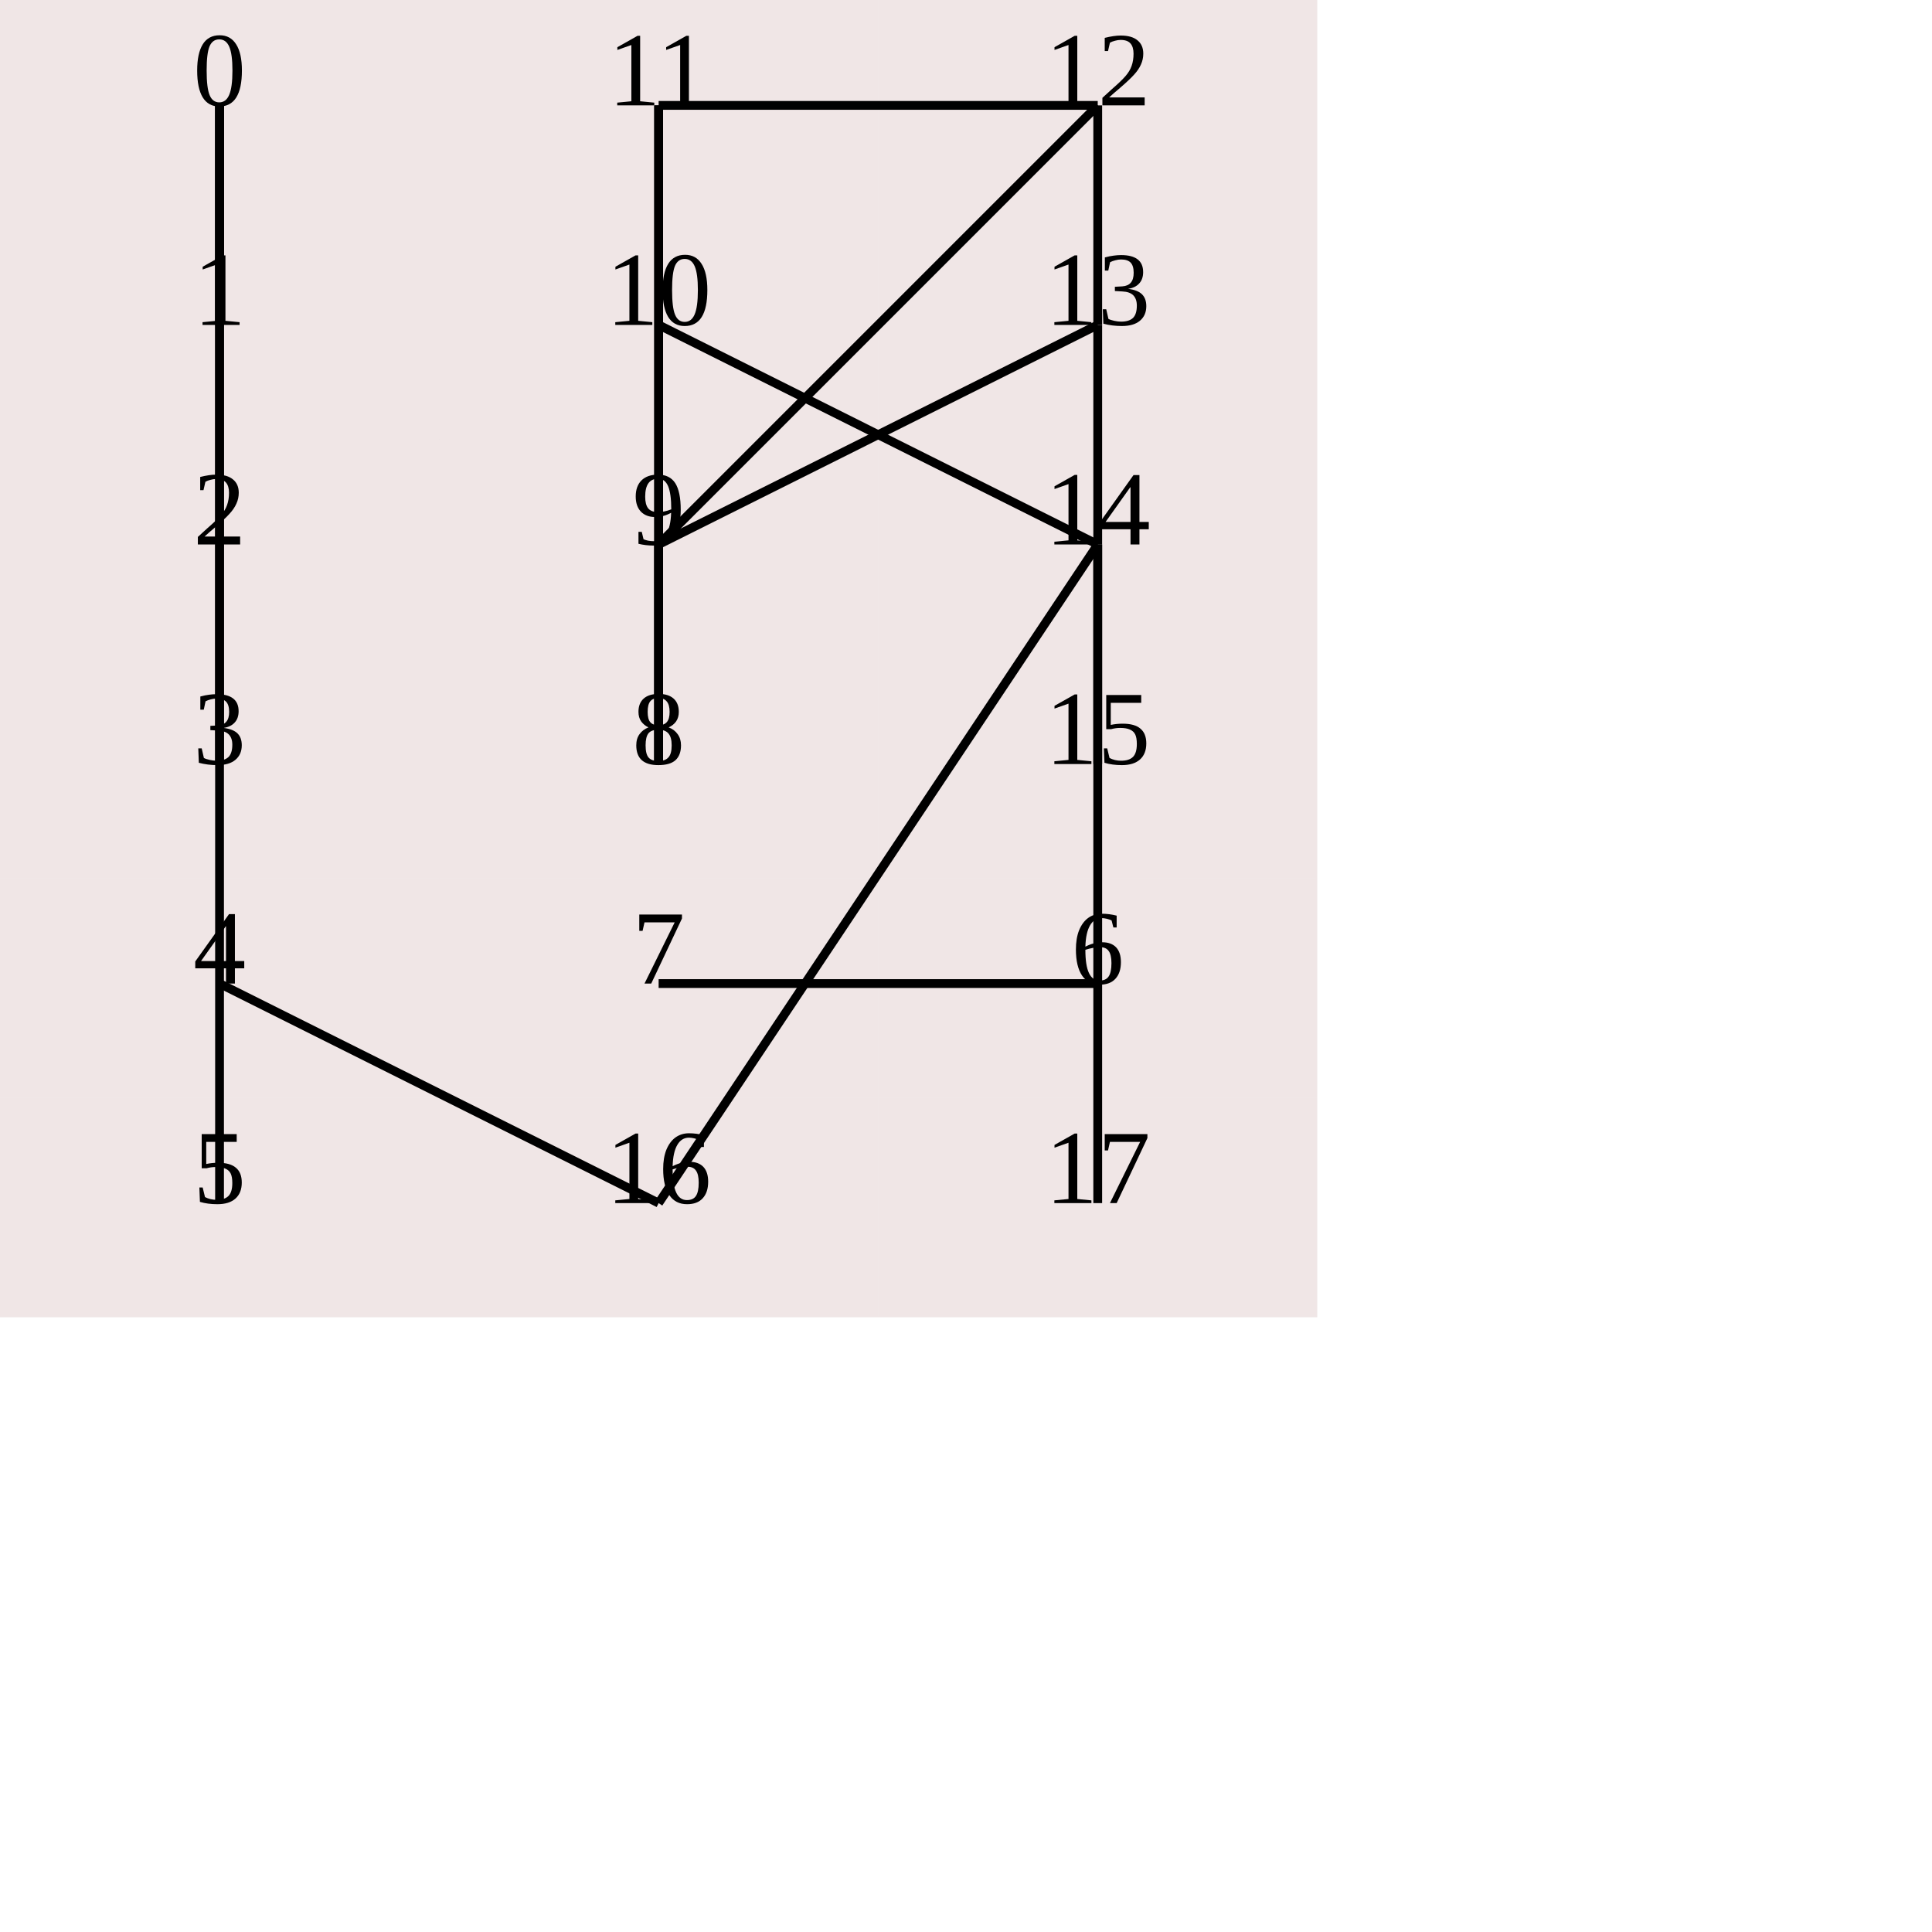
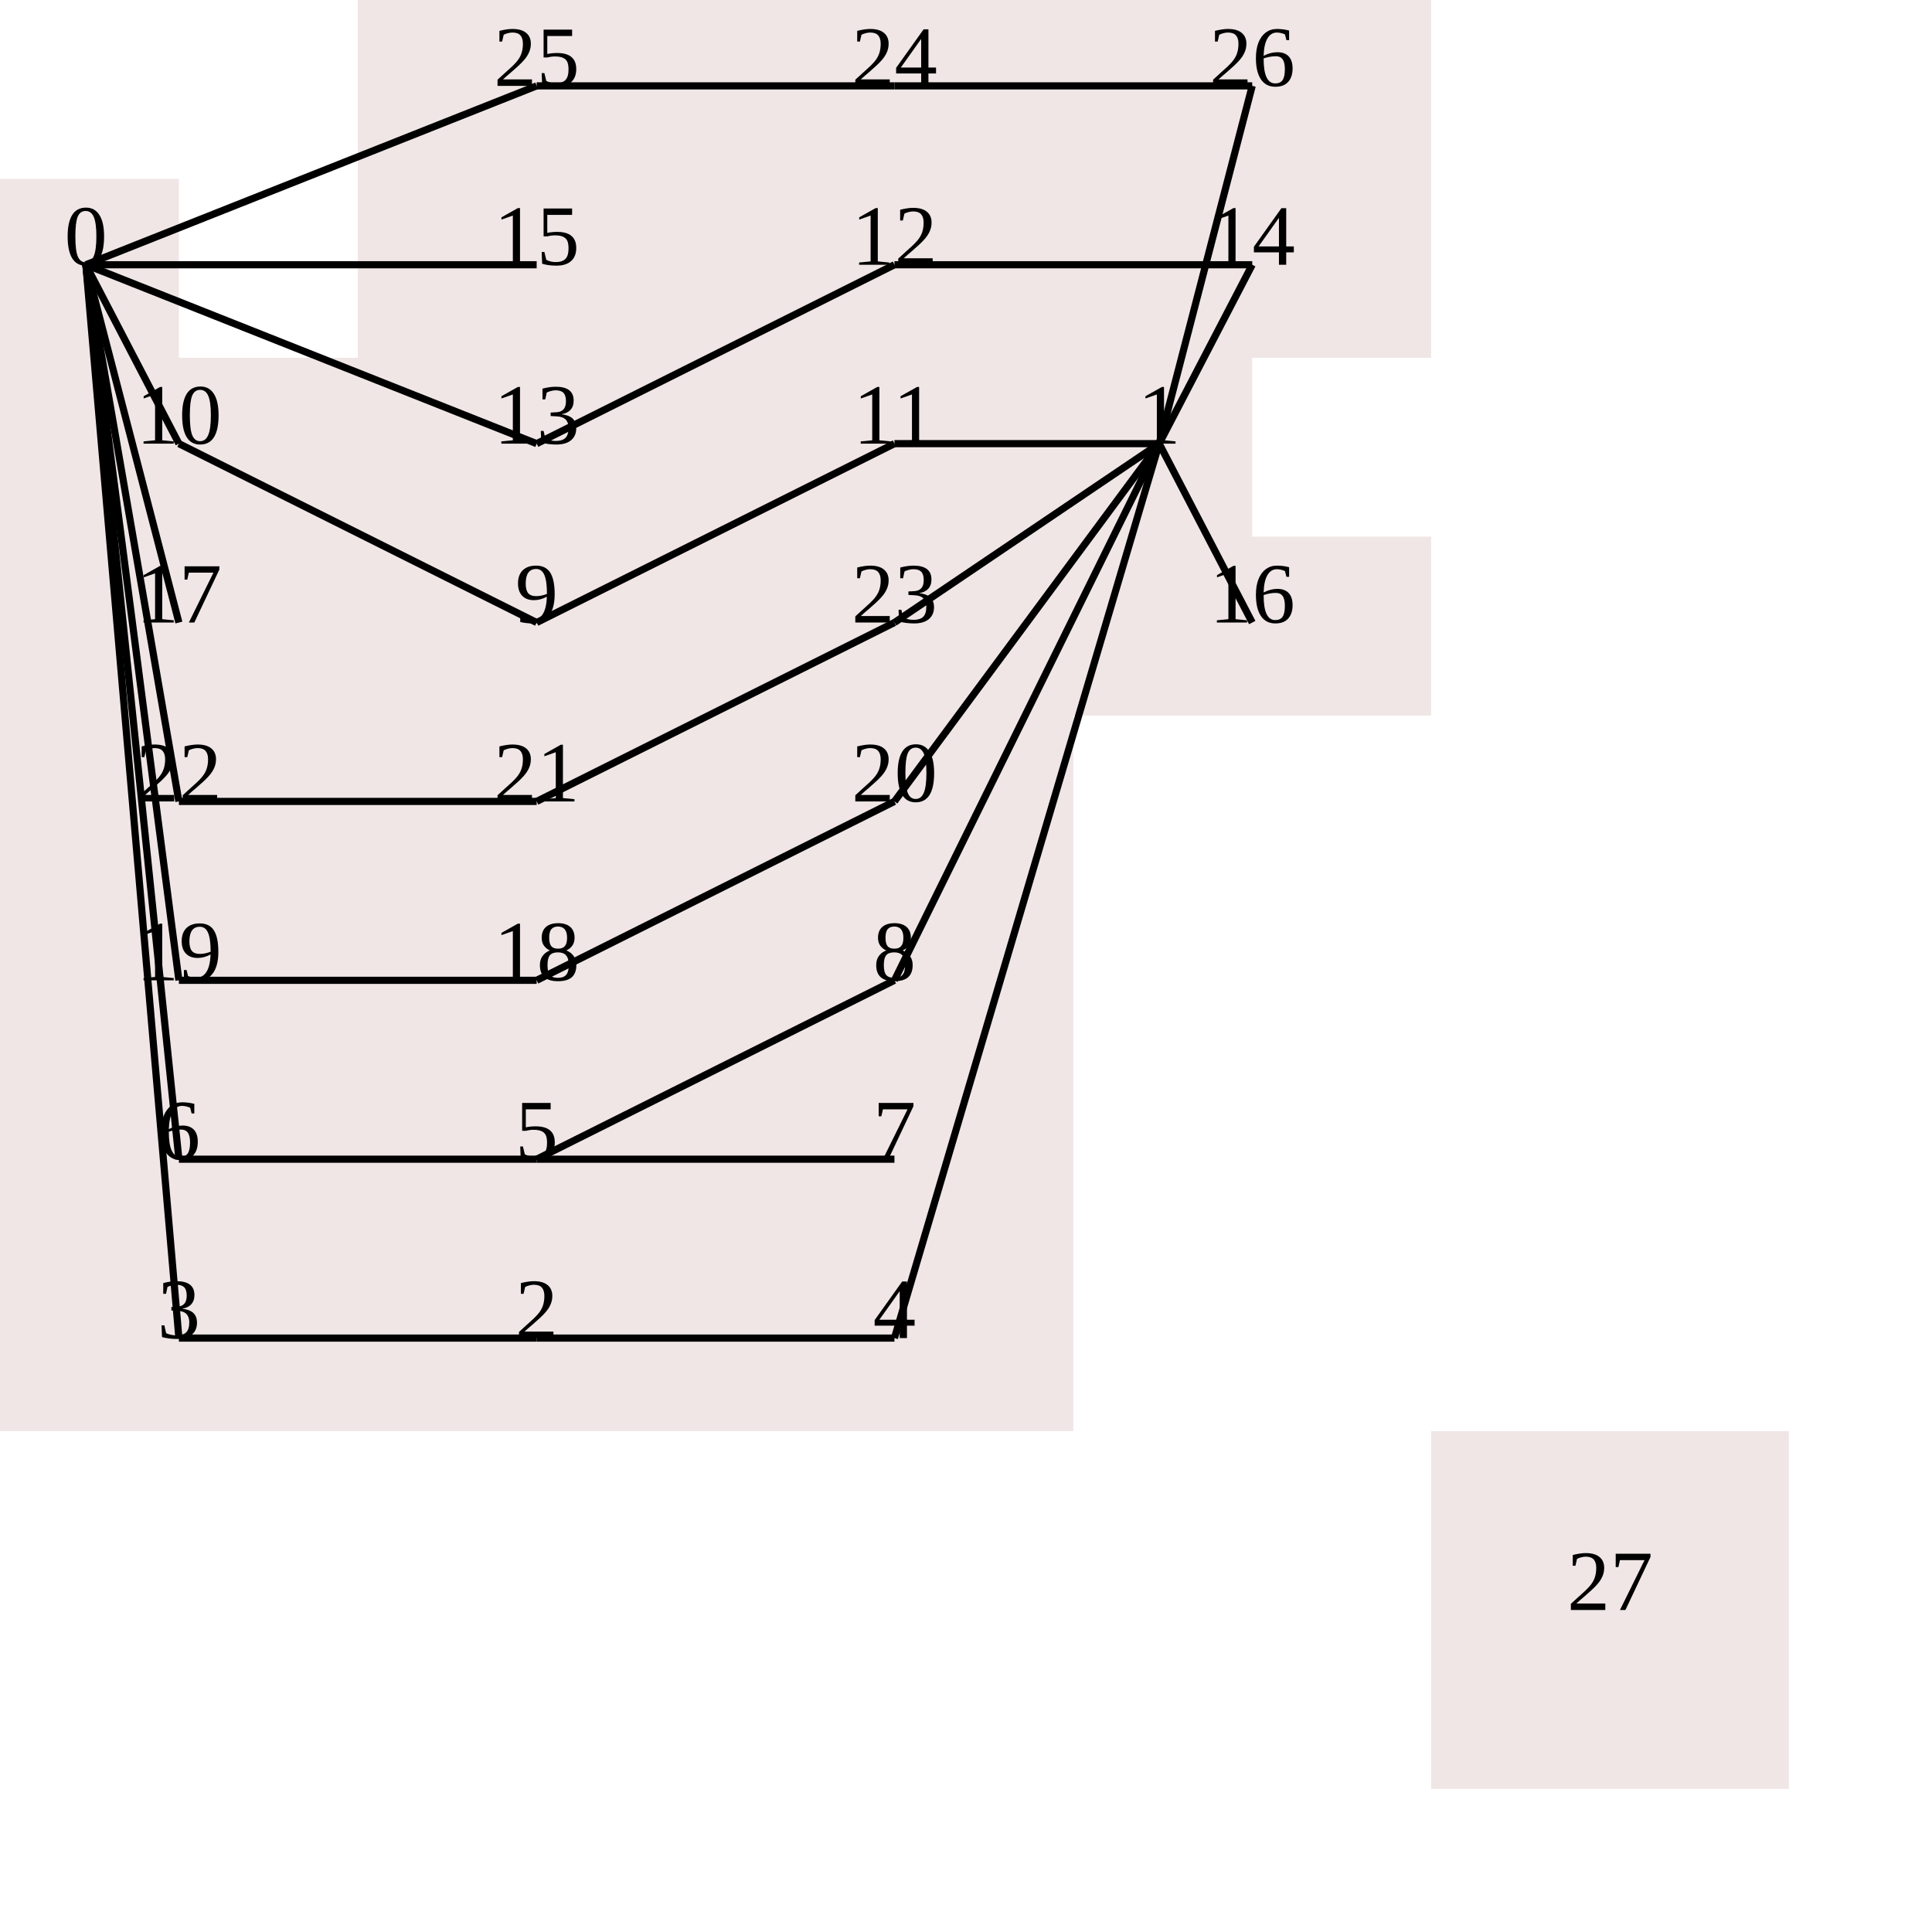
- <svg xmlns="http://www.w3.org/2000/svg" width="220" height="220">
-   <rect x="0" y="0" width="220" height="220" fill="rgb(255,255,255)" />
-   <rect x="0" y="0" width="200" height="200" fill="rgba(255,255,255,1)" />
-   <rect x="0" y="0" width="50" height="25" fill="rgba(100,0,0,0.1)" />
-   <text x="25" y="12" text-anchor="middle" alignment-baseline="middle" fill="black">0</text>
-   <rect x="0" y="25" width="50" height="25" fill="rgba(100,0,0,0.1)" />
-   <text x="25" y="37" text-anchor="middle" alignment-baseline="middle" fill="black">1</text>
+ <svg xmlns="http://www.w3.org/2000/svg" width="270" height="270">
+   <rect x="0" y="0" width="270" height="270" fill="rgb(255,255,255)" />
+   <rect x="0" y="0" width="225" height="225" fill="rgba(255,255,255,1)" />
+   <rect x="0" y="25" width="25" height="25" fill="rgba(100,0,0,0.1)" />
+   <text x="12" y="37" text-anchor="middle" alignment-baseline="middle" fill="black">0</text>
+   <rect x="150" y="50" width="25" height="25" fill="rgba(100,0,0,0.1)" />
+   <text x="162" y="62" text-anchor="middle" alignment-baseline="middle" fill="black">1</text>
+   <rect x="50" y="175" width="50" height="25" fill="rgba(100,0,0,0.1)" />
+   <text x="75" y="187" text-anchor="middle" alignment-baseline="middle" fill="black">2</text>
+   <rect x="0" y="175" width="50" height="25" fill="rgba(100,0,0,0.1)" />
+   <text x="25" y="187" text-anchor="middle" alignment-baseline="middle" fill="black">3</text>
+   <rect x="100" y="175" width="50" height="25" fill="rgba(100,0,0,0.1)" />
+   <text x="125" y="187" text-anchor="middle" alignment-baseline="middle" fill="black">4</text>
+   <rect x="50" y="150" width="50" height="25" fill="rgba(100,0,0,0.1)" />
+   <text x="75" y="162" text-anchor="middle" alignment-baseline="middle" fill="black">5</text>
+   <rect x="0" y="150" width="50" height="25" fill="rgba(100,0,0,0.1)" />
+   <text x="25" y="162" text-anchor="middle" alignment-baseline="middle" fill="black">6</text>
+   <rect x="100" y="150" width="50" height="25" fill="rgba(100,0,0,0.1)" />
+   <text x="125" y="162" text-anchor="middle" alignment-baseline="middle" fill="black">7</text>
+   <rect x="100" y="125" width="50" height="25" fill="rgba(100,0,0,0.1)" />
+   <text x="125" y="137" text-anchor="middle" alignment-baseline="middle" fill="black">8</text>
+   <rect x="50" y="75" width="50" height="25" fill="rgba(100,0,0,0.1)" />
+   <text x="75" y="87" text-anchor="middle" alignment-baseline="middle" fill="black">9</text>
  <rect x="0" y="50" width="50" height="25" fill="rgba(100,0,0,0.1)" />
-   <text x="25" y="62" text-anchor="middle" alignment-baseline="middle" fill="black">2</text>
+   <text x="25" y="62" text-anchor="middle" alignment-baseline="middle" fill="black">10</text>
+   <rect x="100" y="50" width="50" height="25" fill="rgba(100,0,0,0.1)" />
+   <text x="125" y="62" text-anchor="middle" alignment-baseline="middle" fill="black">11</text>
+   <rect x="100" y="25" width="50" height="25" fill="rgba(100,0,0,0.1)" />
+   <text x="125" y="37" text-anchor="middle" alignment-baseline="middle" fill="black">12</text>
+   <rect x="50" y="50" width="50" height="25" fill="rgba(100,0,0,0.1)" />
+   <text x="75" y="62" text-anchor="middle" alignment-baseline="middle" fill="black">13</text>
+   <rect x="150" y="25" width="50" height="25" fill="rgba(100,0,0,0.1)" />
+   <text x="175" y="37" text-anchor="middle" alignment-baseline="middle" fill="black">14</text>
+   <rect x="50" y="25" width="50" height="25" fill="rgba(100,0,0,0.1)" />
+   <text x="75" y="37" text-anchor="middle" alignment-baseline="middle" fill="black">15</text>
+   <rect x="150" y="75" width="50" height="25" fill="rgba(100,0,0,0.1)" />
+   <text x="175" y="87" text-anchor="middle" alignment-baseline="middle" fill="black">16</text>
  <rect x="0" y="75" width="50" height="25" fill="rgba(100,0,0,0.1)" />
-   <text x="25" y="87" text-anchor="middle" alignment-baseline="middle" fill="black">3</text>
+   <text x="25" y="87" text-anchor="middle" alignment-baseline="middle" fill="black">17</text>
+   <rect x="50" y="125" width="50" height="25" fill="rgba(100,0,0,0.1)" />
+   <text x="75" y="137" text-anchor="middle" alignment-baseline="middle" fill="black">18</text>
+   <rect x="0" y="125" width="50" height="25" fill="rgba(100,0,0,0.1)" />
+   <text x="25" y="137" text-anchor="middle" alignment-baseline="middle" fill="black">19</text>
+   <rect x="100" y="100" width="50" height="25" fill="rgba(100,0,0,0.1)" />
+   <text x="125" y="112" text-anchor="middle" alignment-baseline="middle" fill="black">20</text>
+   <rect x="50" y="100" width="50" height="25" fill="rgba(100,0,0,0.1)" />
+   <text x="75" y="112" text-anchor="middle" alignment-baseline="middle" fill="black">21</text>
  <rect x="0" y="100" width="50" height="25" fill="rgba(100,0,0,0.1)" />
-   <text x="25" y="112" text-anchor="middle" alignment-baseline="middle" fill="black">4</text>
-   <rect x="0" y="125" width="50" height="25" fill="rgba(100,0,0,0.1)" />
-   <text x="25" y="137" text-anchor="middle" alignment-baseline="middle" fill="black">5</text>
-   <rect x="100" y="100" width="50" height="25" fill="rgba(100,0,0,0.1)" />
-   <text x="125" y="112" text-anchor="middle" alignment-baseline="middle" fill="black">6</text>
-   <rect x="50" y="100" width="50" height="25" fill="rgba(100,0,0,0.1)" />
-   <text x="75" y="112" text-anchor="middle" alignment-baseline="middle" fill="black">7</text>
-   <rect x="50" y="75" width="50" height="25" fill="rgba(100,0,0,0.1)" />
-   <text x="75" y="87" text-anchor="middle" alignment-baseline="middle" fill="black">8</text>
-   <rect x="50" y="50" width="50" height="25" fill="rgba(100,0,0,0.1)" />
-   <text x="75" y="62" text-anchor="middle" alignment-baseline="middle" fill="black">9</text>
-   <rect x="50" y="25" width="50" height="25" fill="rgba(100,0,0,0.1)" />
-   <text x="75" y="37" text-anchor="middle" alignment-baseline="middle" fill="black">10</text>
+   <text x="25" y="112" text-anchor="middle" alignment-baseline="middle" fill="black">22</text>
+   <rect x="100" y="75" width="50" height="25" fill="rgba(100,0,0,0.1)" />
+   <text x="125" y="87" text-anchor="middle" alignment-baseline="middle" fill="black">23</text>
+   <rect x="100" y="0" width="50" height="25" fill="rgba(100,0,0,0.1)" />
+   <text x="125" y="12" text-anchor="middle" alignment-baseline="middle" fill="black">24</text>
  <rect x="50" y="0" width="50" height="25" fill="rgba(100,0,0,0.1)" />
-   <text x="75" y="12" text-anchor="middle" alignment-baseline="middle" fill="black">11</text>
-   <rect x="100" y="0" width="50" height="25" fill="rgba(100,0,0,0.1)" />
-   <text x="125" y="12" text-anchor="middle" alignment-baseline="middle" fill="black">12</text>
-   <rect x="100" y="25" width="50" height="25" fill="rgba(100,0,0,0.1)" />
-   <text x="125" y="37" text-anchor="middle" alignment-baseline="middle" fill="black">13</text>
-   <rect x="100" y="50" width="50" height="25" fill="rgba(100,0,0,0.1)" />
-   <text x="125" y="62" text-anchor="middle" alignment-baseline="middle" fill="black">14</text>
-   <rect x="100" y="75" width="50" height="25" fill="rgba(100,0,0,0.1)" />
-   <text x="125" y="87" text-anchor="middle" alignment-baseline="middle" fill="black">15</text>
-   <rect x="50" y="125" width="50" height="25" fill="rgba(100,0,0,0.1)" />
-   <text x="75" y="137" text-anchor="middle" alignment-baseline="middle" fill="black">16</text>
-   <rect x="100" y="125" width="50" height="25" fill="rgba(100,0,0,0.1)" />
-   <text x="125" y="137" text-anchor="middle" alignment-baseline="middle" fill="black">17</text>
-   <line x1="25" y1="12" x2="25" y2="87" stroke="black" stroke-width="1" />
-   <line x1="25" y1="12" x2="25" y2="62" stroke="black" stroke-width="1" />
-   <line x1="25" y1="12" x2="25" y2="37" stroke="black" stroke-width="1" />
-   <line x1="25" y1="62" x2="25" y2="137" stroke="black" stroke-width="1" />
-   <line x1="25" y1="112" x2="75" y2="137" stroke="black" stroke-width="1" />
-   <line x1="125" y1="112" x2="75" y2="112" stroke="black" stroke-width="1" />
-   <line x1="75" y1="87" x2="75" y2="37" stroke="black" stroke-width="1" />
-   <line x1="75" y1="87" x2="75" y2="62" stroke="black" stroke-width="1" />
-   <line x1="75" y1="87" x2="75" y2="12" stroke="black" stroke-width="1" />
-   <line x1="75" y1="62" x2="125" y2="37" stroke="black" stroke-width="1" />
-   <line x1="75" y1="62" x2="125" y2="12" stroke="black" stroke-width="1" />
-   <line x1="75" y1="37" x2="75" y2="12" stroke="black" stroke-width="1" />
-   <line x1="75" y1="37" x2="125" y2="62" stroke="black" stroke-width="1" />
-   <line x1="75" y1="12" x2="125" y2="12" stroke="black" stroke-width="1" />
-   <line x1="125" y1="12" x2="125" y2="37" stroke="black" stroke-width="1" />
-   <line x1="125" y1="37" x2="125" y2="62" stroke="black" stroke-width="1" />
-   <line x1="125" y1="62" x2="125" y2="137" stroke="black" stroke-width="1" />
-   <line x1="125" y1="62" x2="75" y2="137" stroke="black" stroke-width="1" />
-   <line x1="125" y1="62" x2="125" y2="87" stroke="black" stroke-width="1" />
+   <text x="75" y="12" text-anchor="middle" alignment-baseline="middle" fill="black">25</text>
+   <rect x="150" y="0" width="50" height="25" fill="rgba(100,0,0,0.1)" />
+   <text x="175" y="12" text-anchor="middle" alignment-baseline="middle" fill="black">26</text>
+   <rect x="200" y="200" width="50" height="50" fill="rgba(100,0,0,0.1)" />
+   <text x="225" y="225" text-anchor="middle" alignment-baseline="middle" fill="black">27</text>
+   <line x1="12" y1="37" x2="25" y2="62" stroke="black" stroke-width="1" />
+   <line x1="12" y1="37" x2="25" y2="87" stroke="black" stroke-width="1" />
+   <line x1="12" y1="37" x2="25" y2="112" stroke="black" stroke-width="1" />
+   <line x1="12" y1="37" x2="25" y2="137" stroke="black" stroke-width="1" />
+   <line x1="12" y1="37" x2="25" y2="162" stroke="black" stroke-width="1" />
+   <line x1="12" y1="37" x2="25" y2="187" stroke="black" stroke-width="1" />
+   <line x1="12" y1="37" x2="75" y2="12" stroke="black" stroke-width="1" />
+   <line x1="12" y1="37" x2="75" y2="37" stroke="black" stroke-width="1" />
+   <line x1="12" y1="37" x2="75" y2="62" stroke="black" stroke-width="1" />
+   <line x1="162" y1="62" x2="125" y2="87" stroke="black" stroke-width="1" />
+   <line x1="162" y1="62" x2="125" y2="187" stroke="black" stroke-width="1" />
+   <line x1="162" y1="62" x2="125" y2="137" stroke="black" stroke-width="1" />
+   <line x1="162" y1="62" x2="175" y2="37" stroke="black" stroke-width="1" />
+   <line x1="162" y1="62" x2="125" y2="112" stroke="black" stroke-width="1" />
+   <line x1="162" y1="62" x2="175" y2="12" stroke="black" stroke-width="1" />
+   <line x1="162" y1="62" x2="125" y2="62" stroke="black" stroke-width="1" />
+   <line x1="162" y1="62" x2="175" y2="87" stroke="black" stroke-width="1" />
+   <line x1="75" y1="187" x2="125" y2="187" stroke="black" stroke-width="1" />
+   <line x1="75" y1="187" x2="25" y2="187" stroke="black" stroke-width="1" />
+   <line x1="75" y1="162" x2="125" y2="137" stroke="black" stroke-width="1" />
+   <line x1="75" y1="162" x2="25" y2="162" stroke="black" stroke-width="1" />
+   <line x1="75" y1="162" x2="125" y2="162" stroke="black" stroke-width="1" />
+   <line x1="75" y1="87" x2="125" y2="62" stroke="black" stroke-width="1" />
+   <line x1="75" y1="87" x2="25" y2="62" stroke="black" stroke-width="1" />
+   <line x1="125" y1="37" x2="175" y2="37" stroke="black" stroke-width="1" />
+   <line x1="125" y1="37" x2="75" y2="62" stroke="black" stroke-width="1" />
+   <line x1="75" y1="137" x2="125" y2="112" stroke="black" stroke-width="1" />
+   <line x1="75" y1="137" x2="25" y2="137" stroke="black" stroke-width="1" />
+   <line x1="75" y1="112" x2="125" y2="87" stroke="black" stroke-width="1" />
+   <line x1="75" y1="112" x2="25" y2="112" stroke="black" stroke-width="1" />
+   <line x1="125" y1="12" x2="175" y2="12" stroke="black" stroke-width="1" />
+   <line x1="125" y1="12" x2="75" y2="12" stroke="black" stroke-width="1" />
</svg>
